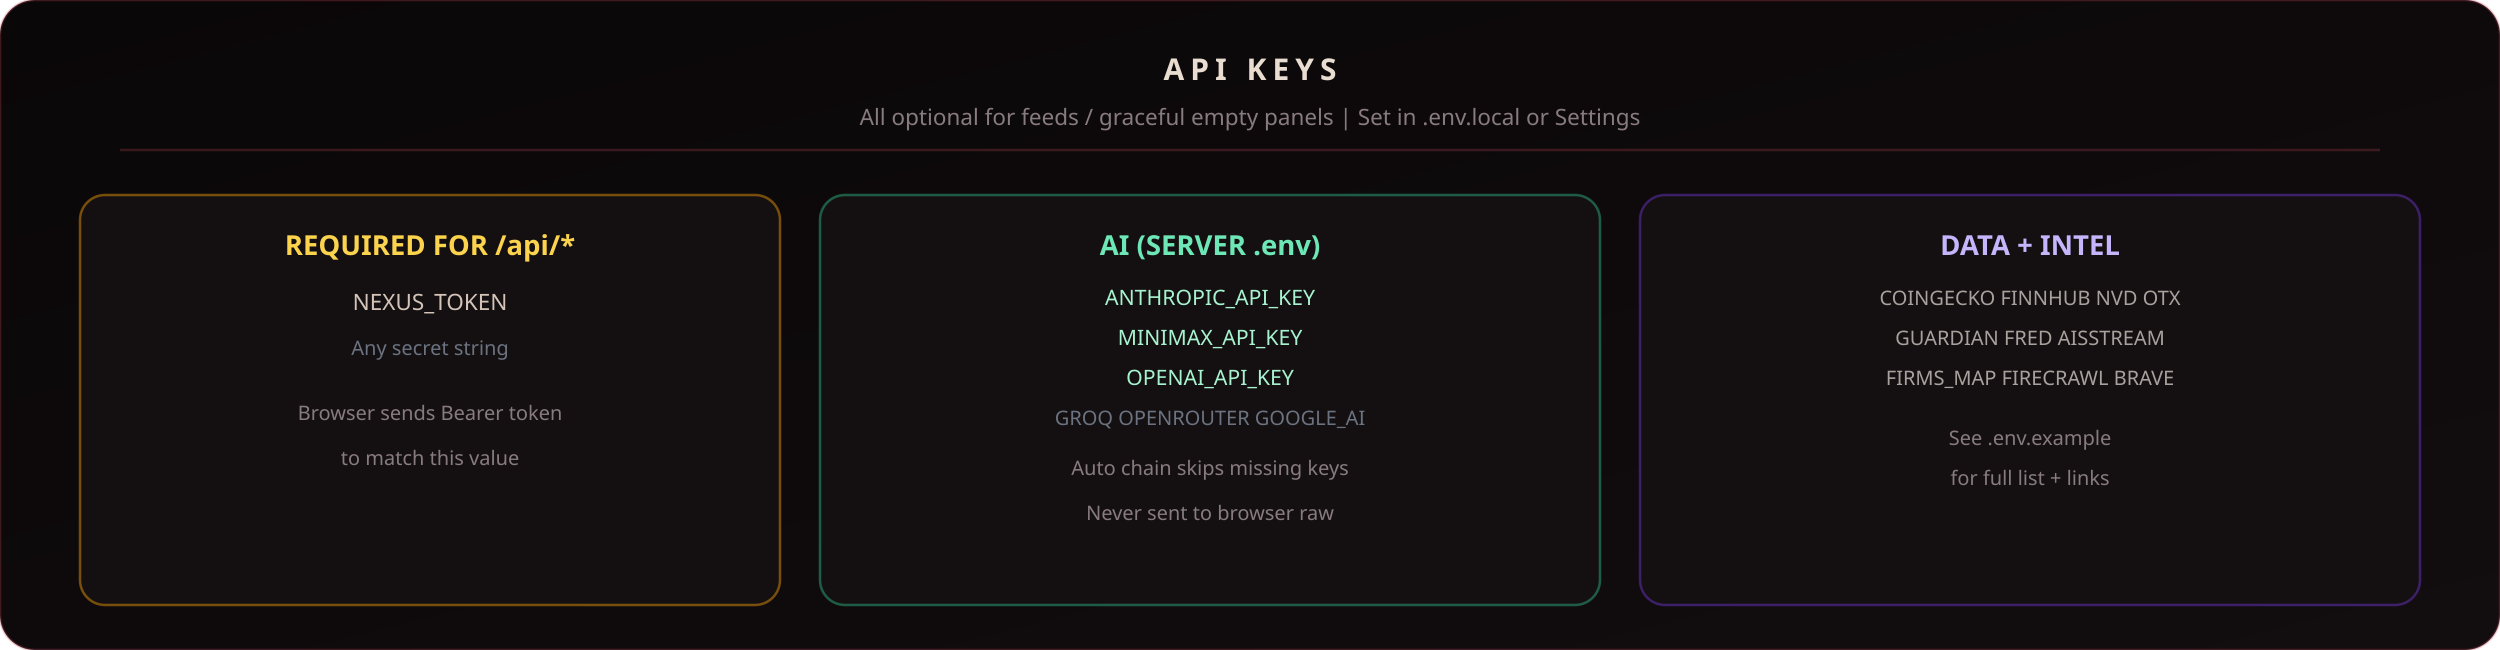
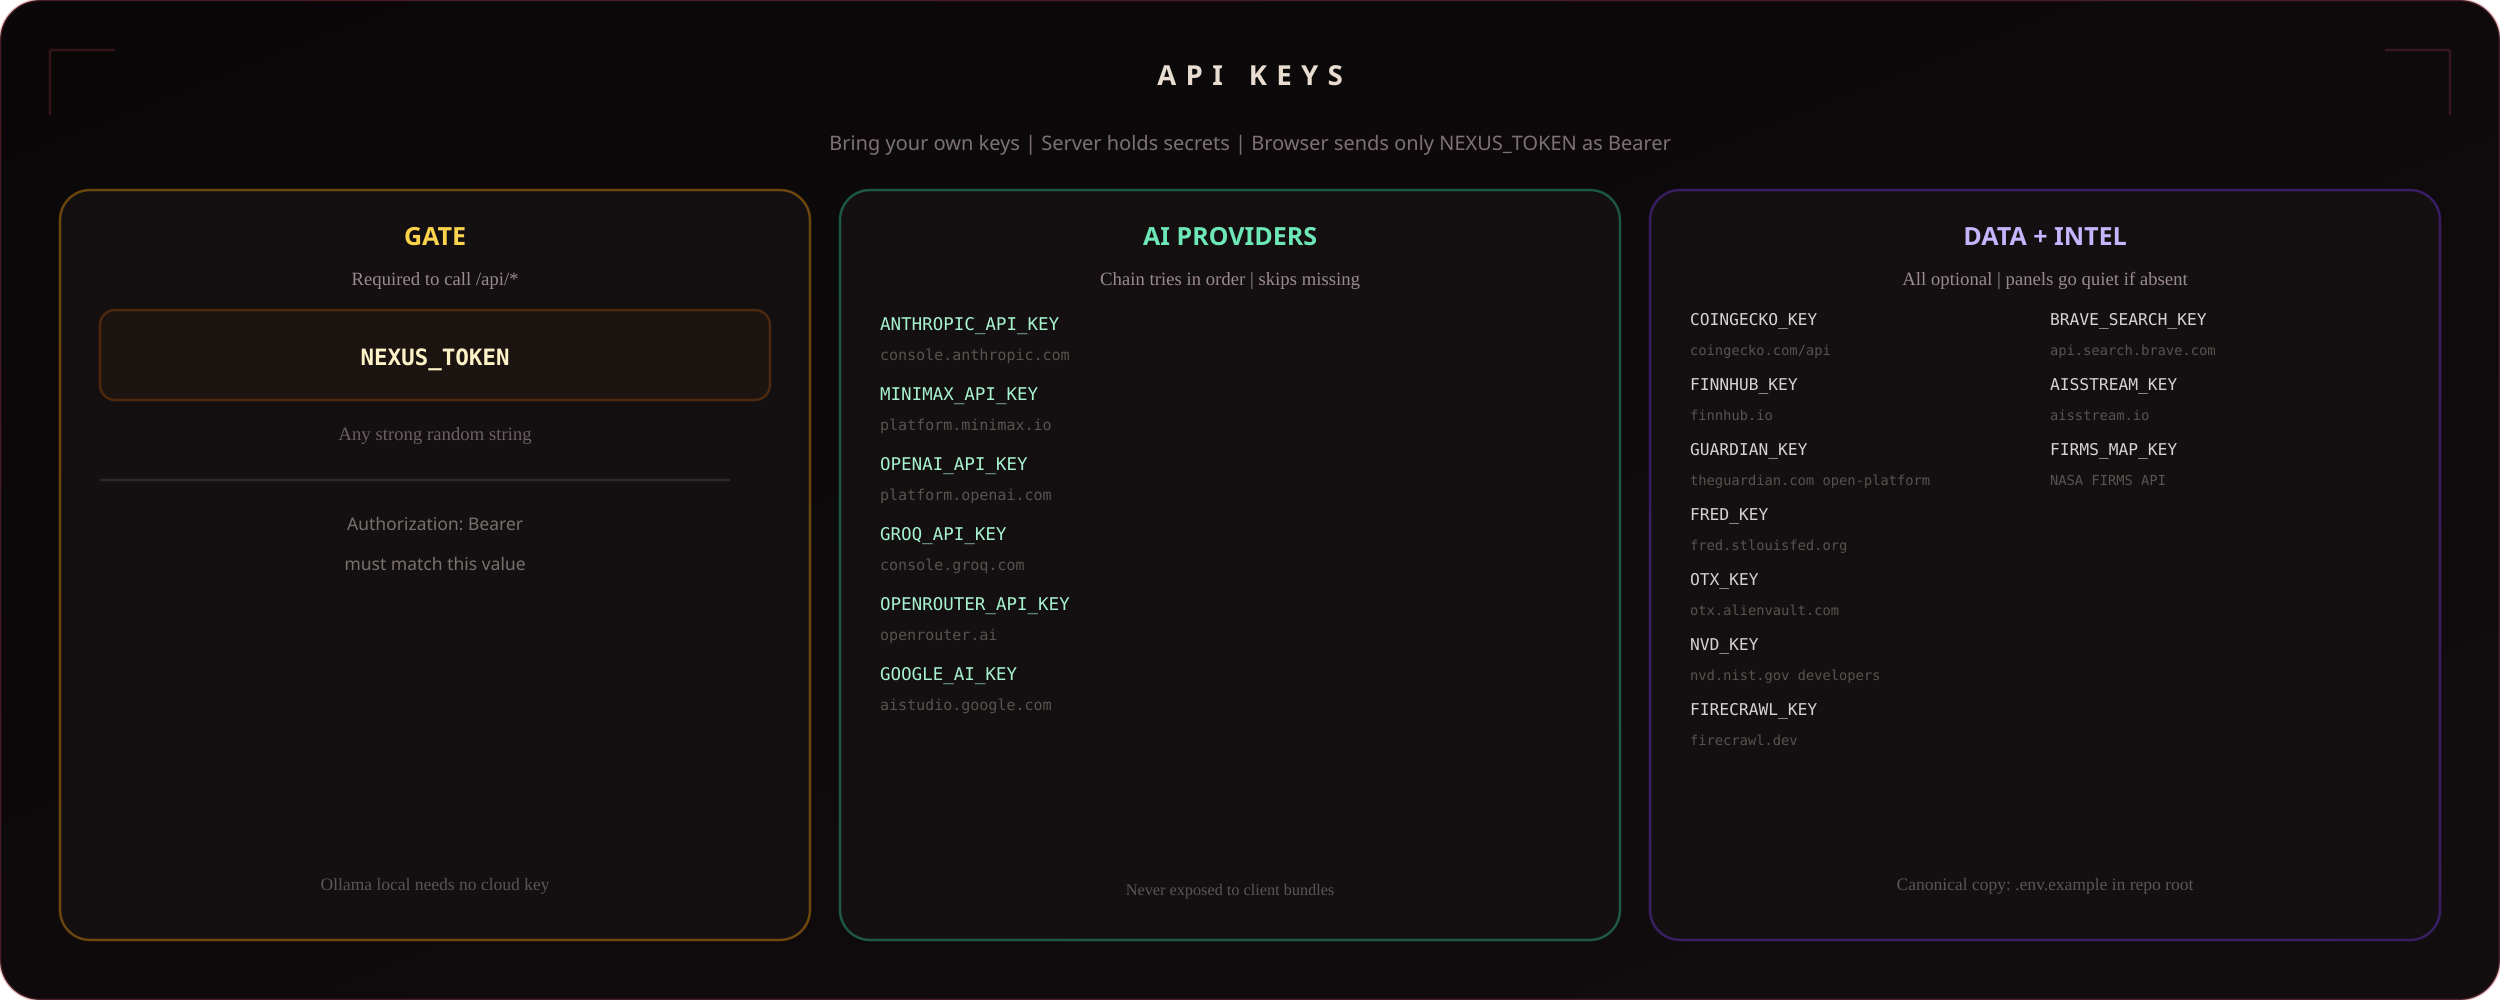
- <svg xmlns="http://www.w3.org/2000/svg" viewBox="0 0 1000 260" width="1000" height="260" role="img" aria-labelledby="akTitle akDesc">
+ <svg xmlns="http://www.w3.org/2000/svg" viewBox="0 0 1000 400" width="1000" height="400" role="img" aria-labelledby="aT aD">
  <defs>
-     <linearGradient id="akBg" x1="0" y1="0" x2="100%" y2="100%">
+     <linearGradient id="aBg" x1="0%" y1="0%" x2="100%" y2="100%">
      <stop offset="0%" style="stop-color:#0a0708" />
      <stop offset="100%" style="stop-color:#120d0f" />
    </linearGradient>
+     <linearGradient id="aAc" x1="0%" y1="0%" x2="100%" y2="0%">
+       <stop offset="0%" style="stop-color:#c4485a" />
+       <stop offset="100%" style="stop-color:#d4a56a" />
+     </linearGradient>
  </defs>
-   <rect width="1000" height="260" rx="14" fill="url(#akBg)" stroke="#c4485a" stroke-opacity="0.28" stroke-width="1" />
-   <text x="500" y="32" text-anchor="middle" fill="#e8ddd0" font-family="system-ui,sans-serif" font-size="12" font-weight="800" letter-spacing="0.2em">API KEYS</text>
-   <text x="500" y="50" text-anchor="middle" fill="#887b7f" font-family="system-ui,sans-serif" font-size="9">All optional for feeds / graceful empty panels | Set in .env.local or Settings</text>
-   <line x1="48" y1="60" x2="952" y2="60" stroke="#c4485a" stroke-opacity="0.25" stroke-width="1" />
-   <g font-family="system-ui,sans-serif">
-     <rect x="32" y="78" width="280" height="164" rx="10" fill="#141011" stroke="#f59e0b" stroke-opacity="0.45" />
-     <text x="172" y="102" text-anchor="middle" fill="#fcd34d" font-size="11" font-weight="800">REQUIRED FOR /api/*</text>
-     <text x="172" y="124" text-anchor="middle" fill="#d4c4b8" font-size="9">NEXUS_TOKEN</text>
-     <text x="172" y="142" text-anchor="middle" fill="#6b7280" font-size="8">Any secret string</text>
-     <text x="172" y="168" text-anchor="middle" fill="#887b7f" font-size="8">Browser sends Bearer token</text>
-     <text x="172" y="186" text-anchor="middle" fill="#887b7f" font-size="8">to match this value</text>
-     <rect x="328" y="78" width="312" height="164" rx="10" fill="#141011" stroke="#34d399" stroke-opacity="0.4" />
-     <text x="484" y="102" text-anchor="middle" fill="#6ee7b7" font-size="11" font-weight="800">AI (SERVER .env)</text>
-     <text x="484" y="122" text-anchor="middle" fill="#a7f3d0" font-size="8.5">ANTHROPIC_API_KEY</text>
-     <text x="484" y="138" text-anchor="middle" fill="#a7f3d0" font-size="8.5">MINIMAX_API_KEY</text>
-     <text x="484" y="154" text-anchor="middle" fill="#a7f3d0" font-size="8.5">OPENAI_API_KEY</text>
-     <text x="484" y="170" text-anchor="middle" fill="#6b7280" font-size="8">GROQ OPENROUTER GOOGLE_AI</text>
-     <text x="484" y="190" text-anchor="middle" fill="#887b7f" font-size="8">Auto chain skips missing keys</text>
-     <text x="484" y="208" text-anchor="middle" fill="#887b7f" font-size="8">Never sent to browser raw</text>
-     <rect x="656" y="78" width="312" height="164" rx="10" fill="#141011" stroke="#7c3aed" stroke-opacity="0.4" />
-     <text x="812" y="102" text-anchor="middle" fill="#c4b5fd" font-size="11" font-weight="800">DATA + INTEL</text>
-     <text x="812" y="122" text-anchor="middle" fill="#a8a29e" font-size="8">COINGECKO FINNHUB NVD OTX</text>
-     <text x="812" y="138" text-anchor="middle" fill="#a8a29e" font-size="8">GUARDIAN FRED AISSTREAM</text>
-     <text x="812" y="154" text-anchor="middle" fill="#a8a29e" font-size="8">FIRMS_MAP FIRECRAWL BRAVE</text>
-     <text x="812" y="178" text-anchor="middle" fill="#887b7f" font-size="8">See .env.example</text>
-     <text x="812" y="194" text-anchor="middle" fill="#887b7f" font-size="8">for full list + links</text>
+   <rect width="1000" height="400" rx="16" fill="url(#aBg)" stroke="#c4485a" stroke-opacity="0.32" stroke-width="1" />
+   <path d="M 20 20 L 46 20 M 20 20 L 20 46 M 980 20 L 954 20 M 980 20 L 980 46" stroke="#c4485a" stroke-opacity="0.22" fill="none" />
+   <text x="500" y="34" text-anchor="middle" fill="#e8ddd0" font-family="system-ui,Segoe UI,sans-serif" font-size="11" font-weight="800" letter-spacing="0.34em">API KEYS</text>
+   <line x1="80" y1="44" x2="920" y2="44" stroke="url(#aAc)" stroke-opacity="0.55" stroke-width="1" />
+   <text x="500" y="60" text-anchor="middle" fill="#7d7175" font-family="system-ui,sans-serif" font-size="8">Bring your own keys | Server holds secrets | Browser sends only NEXUS_TOKEN as Bearer</text>
+   <rect x="24" y="76" width="300" height="300" rx="12" fill="#141011" stroke="#f59e0b" stroke-opacity="0.4" />
+   <text x="174" y="98" text-anchor="middle" fill="#fcd34d" font-family="system-ui,sans-serif" font-size="10" font-weight="800">GATE</text>
+   <text x="174" y="114" text-anchor="middle" fill="#9a8b90" font-size="7.5">Required to call /api/*</text>
+   <rect x="40" y="124" width="268" height="36" rx="6" fill="#1c1410" stroke="#b45309" stroke-opacity="0.35" />
+   <text x="174" y="146" text-anchor="middle" fill="#fef3c7" font-family="ui-monospace,monospace" font-size="9" font-weight="700">NEXUS_TOKEN</text>
+   <text x="174" y="176" text-anchor="middle" fill="#6b5f63" font-size="7.5">Any strong random string</text>
+   <line x1="40" y1="192" x2="292" y2="192" stroke="#44403c" stroke-opacity="0.5" />
+   <text x="174" y="212" text-anchor="middle" fill="#78716c" font-family="system-ui,sans-serif" font-size="7">Authorization: Bearer</text>
+   <text x="174" y="228" text-anchor="middle" fill="#78716c" font-family="system-ui,sans-serif" font-size="7">must match this value</text>
+   <text x="174" y="356" text-anchor="middle" fill="#5c5356" font-size="7">Ollama local needs no cloud key</text>
+   <rect x="336" y="76" width="312" height="300" rx="12" fill="#141011" stroke="#34d399" stroke-opacity="0.38" />
+   <text x="492" y="98" text-anchor="middle" fill="#6ee7b7" font-family="system-ui,sans-serif" font-size="10" font-weight="800">AI PROVIDERS</text>
+   <text x="492" y="114" text-anchor="middle" fill="#9a8b90" font-size="7.5">Chain tries in order | skips missing</text>
+   <g font-family="ui-monospace,monospace" font-size="7" fill="#a7f3d0">
+     <text x="352" y="132">ANTHROPIC_API_KEY</text>
+     <text x="352" y="144" fill="#57534e" font-size="6">console.anthropic.com</text>
+     <text x="352" y="160">MINIMAX_API_KEY</text>
+     <text x="352" y="172" fill="#57534e" font-size="6">platform.minimax.io</text>
+     <text x="352" y="188">OPENAI_API_KEY</text>
+     <text x="352" y="200" fill="#57534e" font-size="6">platform.openai.com</text>
+     <text x="352" y="216">GROQ_API_KEY</text>
+     <text x="352" y="228" fill="#57534e" font-size="6">console.groq.com</text>
+     <text x="352" y="244">OPENROUTER_API_KEY</text>
+     <text x="352" y="256" fill="#57534e" font-size="6">openrouter.ai</text>
+     <text x="352" y="272">GOOGLE_AI_KEY</text>
+     <text x="352" y="284" fill="#57534e" font-size="6">aistudio.google.com</text>
  </g>
+   <text x="492" y="358" text-anchor="middle" fill="#5c5356" font-size="6.5">Never exposed to client bundles</text>
+   <rect x="660" y="76" width="316" height="300" rx="12" fill="#141011" stroke="#7c3aed" stroke-opacity="0.38" />
+   <text x="818" y="98" text-anchor="middle" fill="#c4b5fd" font-family="system-ui,sans-serif" font-size="10" font-weight="800">DATA + INTEL</text>
+   <text x="818" y="114" text-anchor="middle" fill="#9a8b90" font-size="7.5">All optional | panels go quiet if absent</text>
+   <g font-family="ui-monospace,monospace" font-size="6.5" fill="#d6d3d1">
+     <text x="676" y="130">COINGECKO_KEY</text>
+     <text x="676" y="142" fill="#57534e" font-size="5.5">coingecko.com/api</text>
+     <text x="676" y="156">FINNHUB_KEY</text>
+     <text x="676" y="168" fill="#57534e" font-size="5.5">finnhub.io</text>
+     <text x="676" y="182">GUARDIAN_KEY</text>
+     <text x="676" y="194" fill="#57534e" font-size="5.5">theguardian.com open-platform</text>
+     <text x="676" y="208">FRED_KEY</text>
+     <text x="676" y="220" fill="#57534e" font-size="5.5">fred.stlouisfed.org</text>
+     <text x="676" y="234">OTX_KEY</text>
+     <text x="676" y="246" fill="#57534e" font-size="5.5">otx.alienvault.com</text>
+     <text x="676" y="260">NVD_KEY</text>
+     <text x="676" y="272" fill="#57534e" font-size="5.5">nvd.nist.gov developers</text>
+     <text x="676" y="286">FIRECRAWL_KEY</text>
+     <text x="676" y="298" fill="#57534e" font-size="5.5">firecrawl.dev</text>
+     <text x="820" y="130">BRAVE_SEARCH_KEY</text>
+     <text x="820" y="142" fill="#57534e" font-size="5.5">api.search.brave.com</text>
+     <text x="820" y="156">AISSTREAM_KEY</text>
+     <text x="820" y="168" fill="#57534e" font-size="5.5">aisstream.io</text>
+     <text x="820" y="182">FIRMS_MAP_KEY</text>
+     <text x="820" y="194" fill="#57534e" font-size="5.5">NASA FIRMS API</text>
+   </g>
+   <text x="818" y="356" text-anchor="middle" fill="#5c5356" font-size="7">Canonical copy: .env.example in repo root</text>
</svg>
